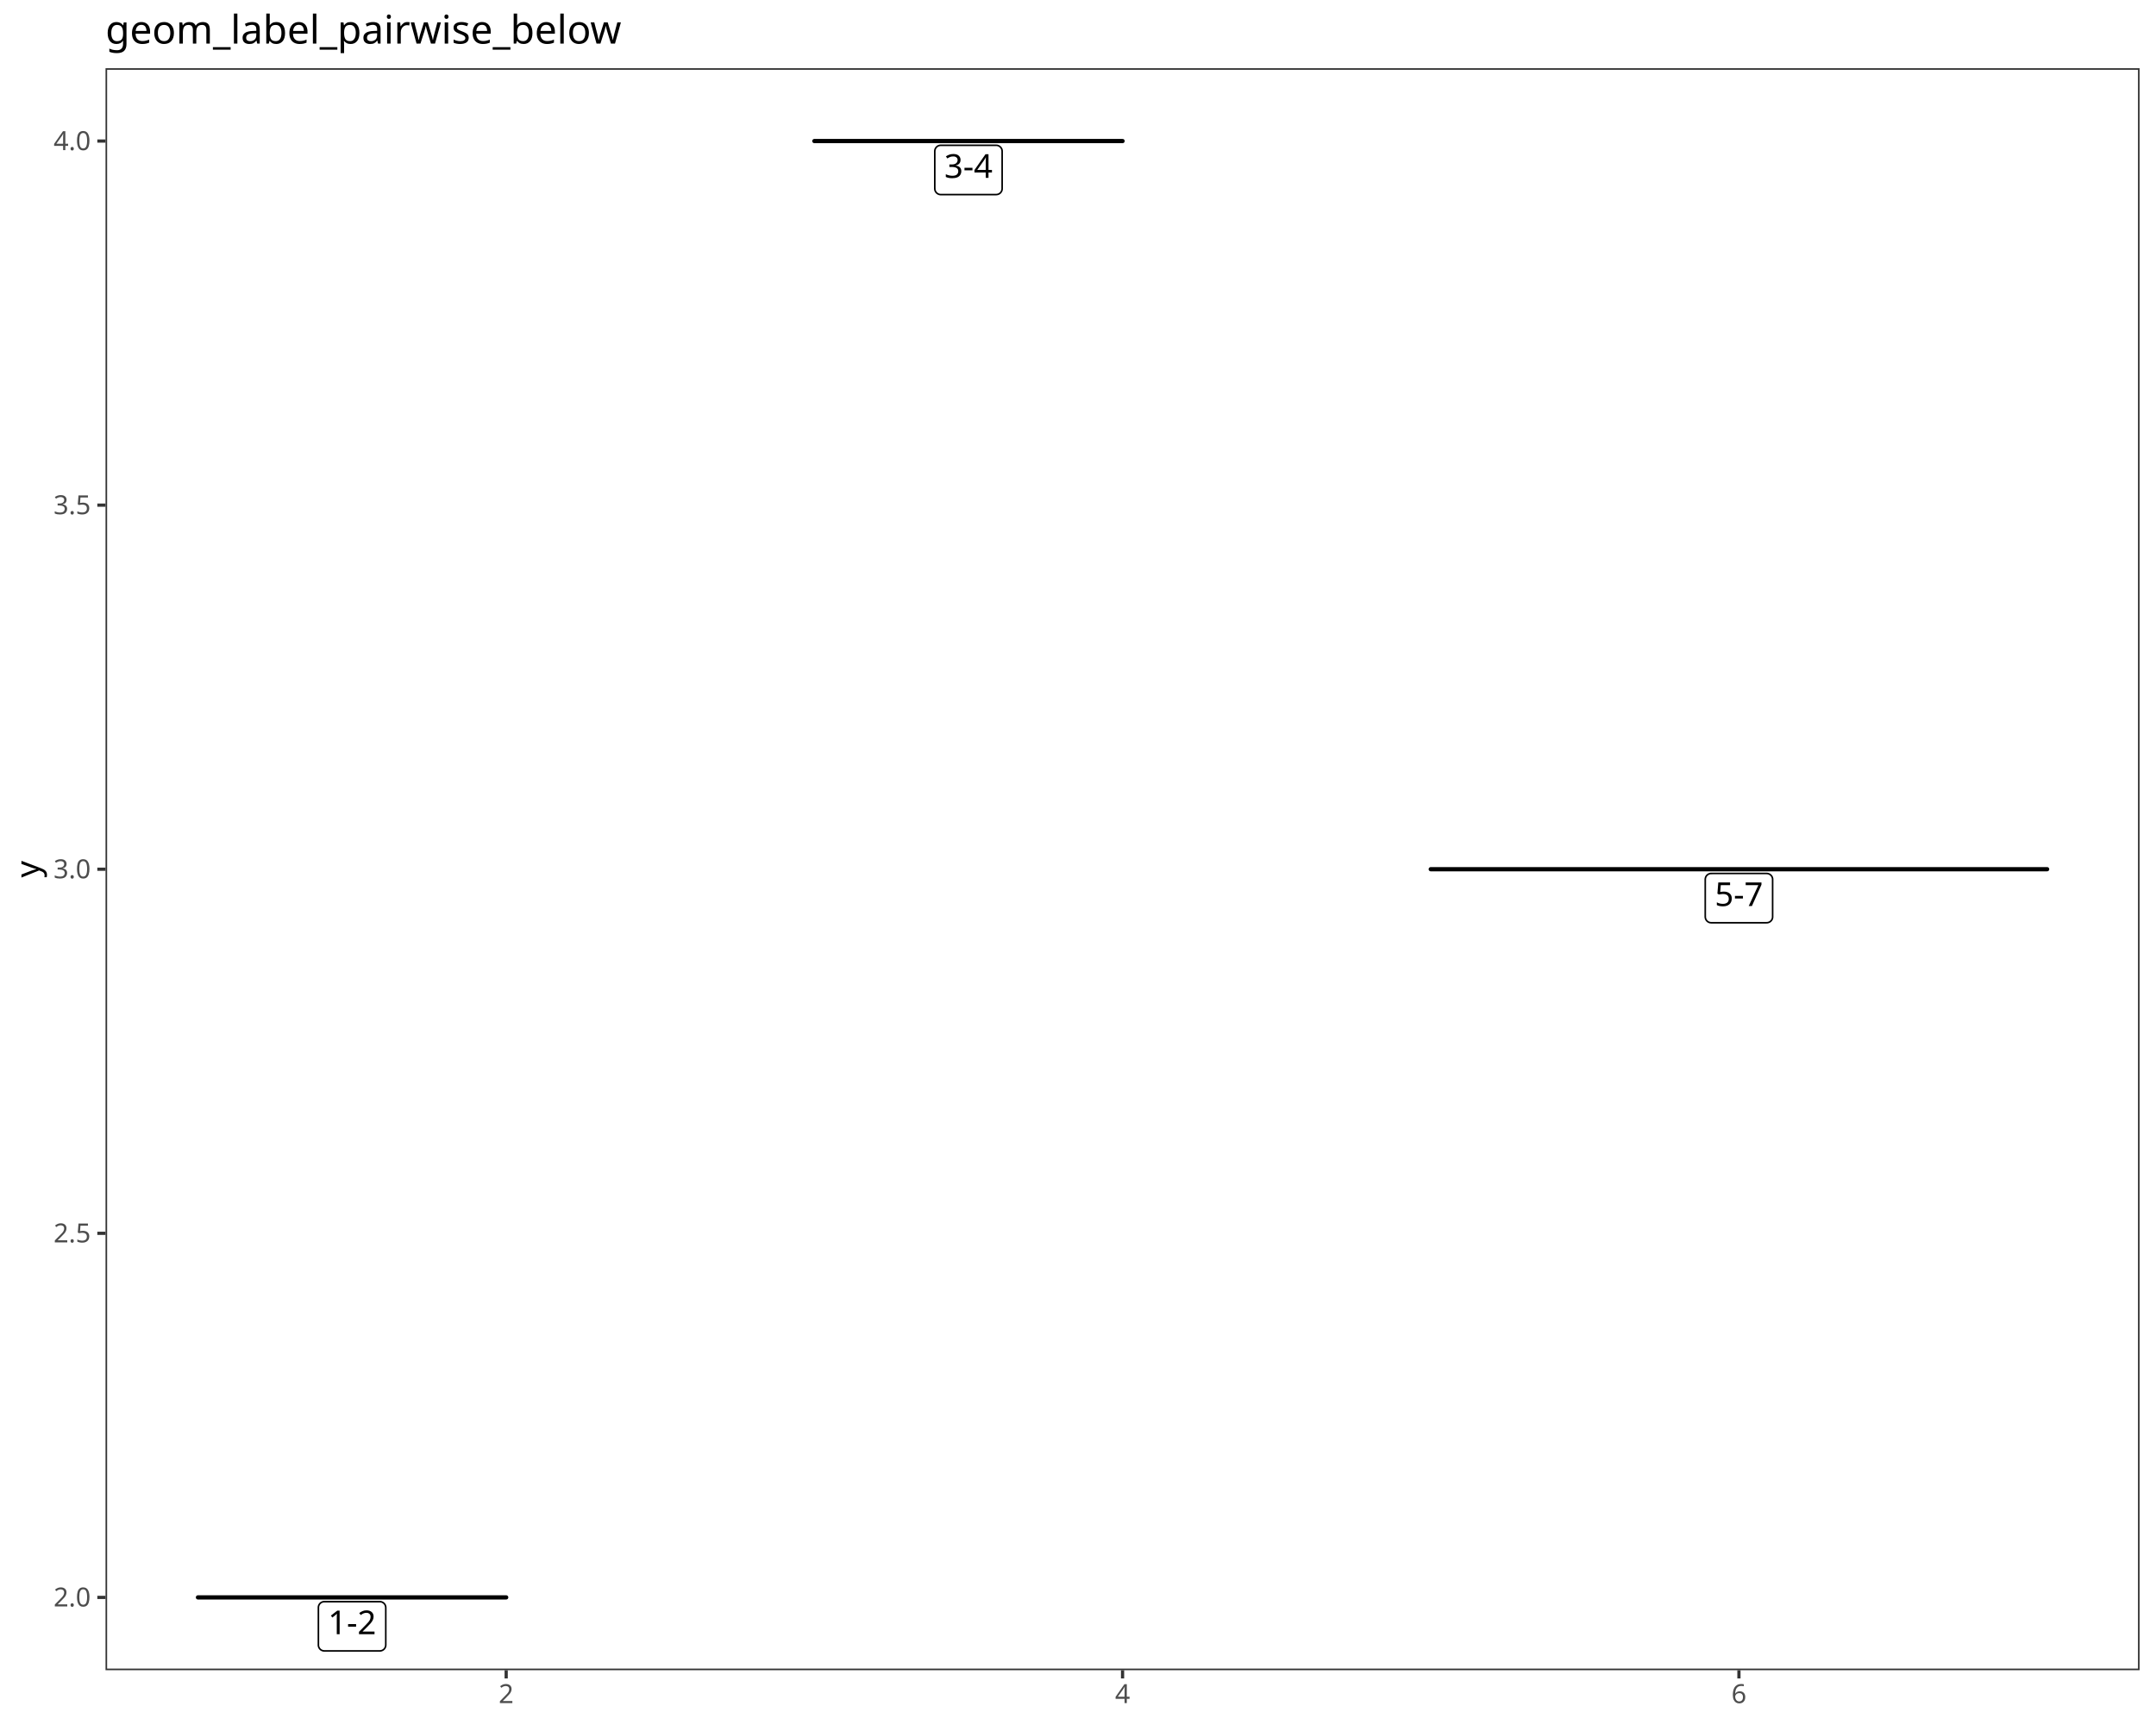
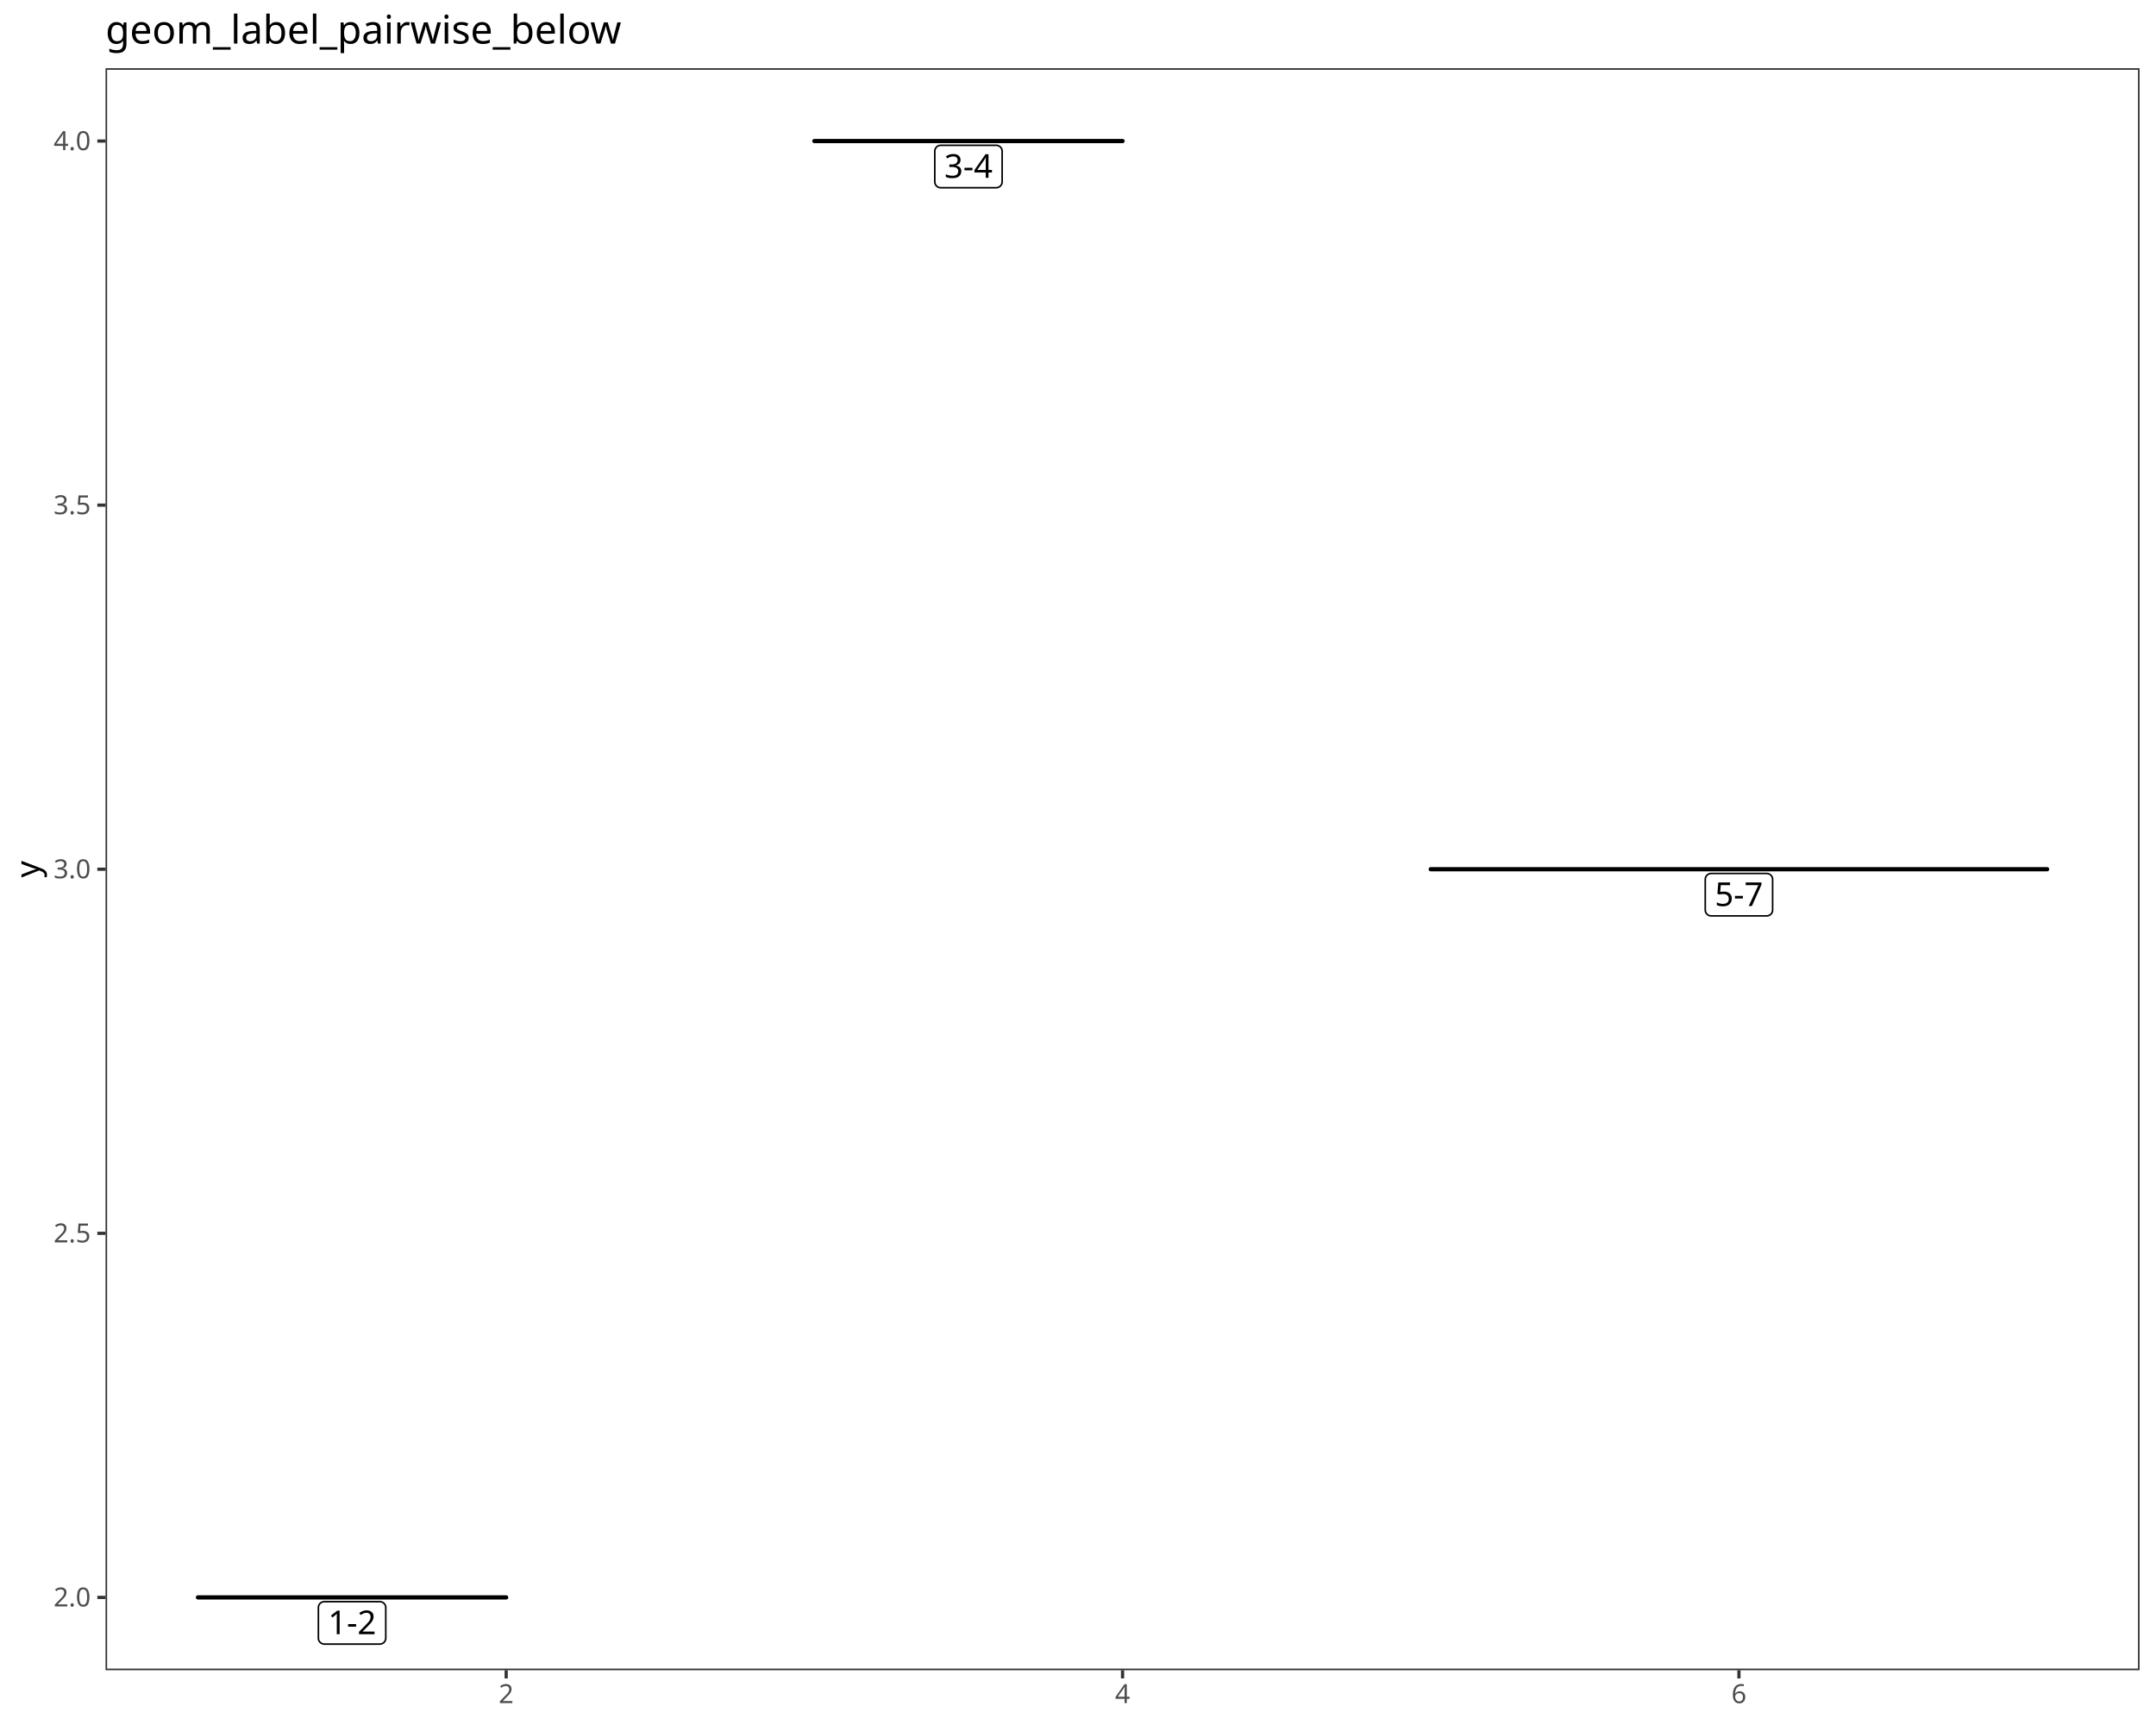
<svg xmlns="http://www.w3.org/2000/svg" class="svglite" data-engine-version="2.0" width="720.00pt" height="576.00pt" viewBox="0 0 720.00 576.00">
  <defs>
    <style type="text/css">
    .svglite line, .svglite polyline, .svglite polygon, .svglite path, .svglite rect, .svglite circle {
      fill: none;
      stroke: #000000;
      stroke-linecap: round;
      stroke-linejoin: round;
      stroke-miterlimit: 10.00;
    }
  </style>
  </defs>
  <rect width="100%" height="100%" style="stroke: none; fill: #FFFFFF;" />
  <defs>
    <clipPath id="cpMC4wMHw3MjAuMDB8MC4wMHw1NzYuMDA=">
      <rect x="0.00" y="0.00" width="720.00" height="576.00" />
    </clipPath>
  </defs>
  <g clip-path="url(#cpMC4wMHw3MjAuMDB8MC4wMHw1NzYuMDA=)">
    <rect x="0.00" y="0.00" width="720.00" height="576.00" style="stroke-width: 1.07; stroke: #FFFFFF; fill: #FFFFFF;" />
  </g>
  <defs>
    <clipPath id="cpMzUuMjR8NzE0LjUyfDIyLjc4fDU1Ny43MQ==">
      <rect x="35.24" y="22.78" width="679.28" height="534.92" />
    </clipPath>
  </defs>
  <g clip-path="url(#cpMzUuMjR8NzE0LjUyfDIyLjc4fDU1Ny43MQ==)">
    <rect x="35.24" y="22.78" width="679.28" height="534.92" style="stroke-width: 1.07; stroke: none; fill: #FFFFFF;" />
    <line x1="66.11" y1="533.39" x2="169.04" y2="533.39" style="stroke-width: 1.42;" />
-     <polygon points="108.31,551.26 126.85,551.26 126.77,551.26 127.08,551.25 127.40,551.18 127.69,551.07 127.97,550.91 128.22,550.71 128.43,550.47 128.60,550.20 128.72,549.91 128.80,549.60 128.83,549.28 128.83,549.28 128.83,536.79 128.83,536.79 128.80,536.47 128.72,536.16 128.60,535.87 128.43,535.60 128.22,535.36 127.97,535.16 127.69,535.00 127.40,534.89 127.08,534.82 126.85,534.81 108.31,534.81 108.54,534.82 108.23,534.81 107.91,534.85 107.60,534.94 107.32,535.07 107.05,535.25 106.82,535.48 106.63,535.73 106.48,536.01 106.38,536.31 106.33,536.63 106.33,536.79 106.33,549.28 106.33,549.12 106.33,549.44 106.38,549.76 106.48,550.06 106.63,550.34 106.82,550.60 107.05,550.82 107.32,551.00 107.60,551.13 107.91,551.22 108.23,551.26 " style="stroke-width: 0.53; fill: #FFFFFF;" />
+     <polygon points="108.31,548.98 126.85,548.98 126.77,548.98 127.08,548.96 127.40,548.90 127.69,548.79 127.97,548.63 128.22,548.43 128.43,548.19 128.60,547.92 128.72,547.63 128.80,547.32 128.83,547.00 128.83,547.00 128.83,536.79 128.83,536.79 128.80,536.47 128.72,536.16 128.60,535.87 128.43,535.60 128.22,535.36 127.97,535.16 127.69,535.00 127.40,534.89 127.08,534.82 126.85,534.81 108.31,534.81 108.54,534.82 108.23,534.81 107.91,534.85 107.60,534.94 107.32,535.07 107.05,535.25 106.82,535.48 106.63,535.73 106.48,536.01 106.38,536.31 106.33,536.63 106.33,536.79 106.33,547.00 106.33,546.84 106.33,547.16 106.38,547.47 106.48,547.77 106.63,548.06 106.82,548.31 107.05,548.53 107.32,548.71 107.60,548.85 107.91,548.94 108.23,548.98 " style="stroke-width: 0.53; fill: #FFFFFF;" />
    <text x="117.58" y="545.68" text-anchor="middle" style="font-size: 11.00px; font-family: sans;" textLength="15.90px" lengthAdjust="spacingAndGlyphs">1-2</text>
    <line x1="271.96" y1="47.10" x2="374.88" y2="47.10" style="stroke-width: 1.42;" />
-     <polygon points="314.15,64.97 332.69,64.97 332.61,64.97 332.93,64.95 333.24,64.89 333.54,64.78 333.81,64.62 334.06,64.42 334.27,64.18 334.44,63.91 334.57,63.62 334.64,63.31 334.67,62.99 334.67,62.99 334.67,50.50 334.67,50.50 334.64,50.18 334.57,49.87 334.44,49.57 334.27,49.31 334.06,49.07 333.81,48.87 333.54,48.71 333.24,48.59 332.93,48.53 332.69,48.52 314.15,48.52 314.39,48.53 314.07,48.52 313.75,48.56 313.45,48.64 313.16,48.78 312.90,48.96 312.67,49.18 312.48,49.44 312.33,49.72 312.23,50.02 312.18,50.34 312.17,50.50 312.17,62.99 312.18,62.83 312.18,63.15 312.23,63.46 312.33,63.77 312.48,64.05 312.67,64.30 312.90,64.52 313.16,64.70 313.45,64.84 313.75,64.93 314.07,64.97 " style="stroke-width: 0.53; fill: #FFFFFF;" />
+     <polygon points="314.15,62.69 332.69,62.69 332.61,62.68 332.93,62.67 333.24,62.61 333.54,62.49 333.81,62.33 334.06,62.13 334.27,61.89 334.44,61.63 334.57,61.33 334.64,61.02 334.67,60.71 334.67,60.71 334.67,50.50 334.67,50.50 334.64,50.18 334.57,49.87 334.44,49.57 334.27,49.31 334.06,49.07 333.81,48.87 333.54,48.71 333.24,48.59 332.93,48.53 332.69,48.52 314.15,48.52 314.39,48.53 314.07,48.52 313.75,48.56 313.45,48.64 313.16,48.78 312.90,48.96 312.67,49.18 312.48,49.44 312.33,49.72 312.23,50.02 312.18,50.34 312.17,50.50 312.17,60.71 312.18,60.55 312.18,60.86 312.23,61.18 312.33,61.48 312.48,61.76 312.67,62.02 312.90,62.24 313.16,62.42 313.45,62.56 313.75,62.65 314.07,62.68 " style="stroke-width: 0.53; fill: #FFFFFF;" />
    <text x="323.42" y="59.39" text-anchor="middle" style="font-size: 11.00px; font-family: sans;" textLength="15.90px" lengthAdjust="spacingAndGlyphs">3-4</text>
    <line x1="477.80" y1="290.24" x2="683.64" y2="290.24" style="stroke-width: 1.42;" />
-     <polygon points="571.45,308.12 589.99,308.12 589.91,308.11 590.23,308.10 590.54,308.04 590.84,307.92 591.12,307.77 591.36,307.56 591.58,307.33 591.75,307.06 591.87,306.76 591.95,306.45 591.97,306.14 591.97,306.14 591.97,293.64 591.97,293.64 591.95,293.32 591.87,293.01 591.75,292.72 591.58,292.45 591.36,292.21 591.12,292.01 590.84,291.85 590.54,291.74 590.23,291.68 589.99,291.66 571.45,291.66 571.69,291.68 571.37,291.66 571.06,291.70 570.75,291.79 570.46,291.93 570.20,292.11 569.97,292.33 569.78,292.58 569.63,292.87 569.53,293.17 569.48,293.48 569.47,293.64 569.47,306.14 569.48,305.98 569.48,306.29 569.53,306.61 569.63,306.91 569.78,307.19 569.97,307.45 570.20,307.67 570.46,307.85 570.75,307.99 571.06,308.08 571.37,308.11 " style="stroke-width: 0.53; fill: #FFFFFF;" />
+     <polygon points="571.45,305.83 589.99,305.83 589.91,305.83 590.23,305.82 590.54,305.75 590.84,305.64 591.12,305.48 591.36,305.28 591.58,305.04 591.75,304.77 591.87,304.48 591.95,304.17 591.97,303.85 591.97,303.85 591.97,293.64 591.97,293.64 591.95,293.32 591.87,293.01 591.75,292.72 591.58,292.45 591.36,292.21 591.12,292.01 590.84,291.85 590.54,291.74 590.23,291.68 589.99,291.66 571.45,291.66 571.69,291.68 571.37,291.66 571.06,291.70 570.75,291.79 570.46,291.93 570.20,292.11 569.97,292.33 569.78,292.58 569.63,292.87 569.53,293.17 569.48,293.48 569.47,293.64 569.47,303.85 569.48,303.69 569.48,304.01 569.53,304.33 569.63,304.63 569.78,304.91 569.97,305.16 570.20,305.39 570.46,305.57 570.75,305.70 571.06,305.79 571.37,305.83 " style="stroke-width: 0.53; fill: #FFFFFF;" />
    <text x="580.72" y="302.53" text-anchor="middle" style="font-size: 11.00px; font-family: sans;" textLength="15.90px" lengthAdjust="spacingAndGlyphs">5-7</text>
    <rect x="35.24" y="22.78" width="679.28" height="534.92" style="stroke-width: 1.07; stroke: #333333;" />
  </g>
  <g clip-path="url(#cpMC4wMHw3MjAuMDB8MC4wMHw1NzYuMDA=)">
    <text x="30.31" y="536.42" text-anchor="end" style="font-size: 8.80px; fill: #4D4D4D; font-family: sans;" textLength="12.23px" lengthAdjust="spacingAndGlyphs">2.0</text>
    <text x="30.31" y="414.85" text-anchor="end" style="font-size: 8.80px; fill: #4D4D4D; font-family: sans;" textLength="12.23px" lengthAdjust="spacingAndGlyphs">2.5</text>
    <text x="30.31" y="293.27" text-anchor="end" style="font-size: 8.80px; fill: #4D4D4D; font-family: sans;" textLength="12.23px" lengthAdjust="spacingAndGlyphs">3.0</text>
    <text x="30.31" y="171.70" text-anchor="end" style="font-size: 8.80px; fill: #4D4D4D; font-family: sans;" textLength="12.23px" lengthAdjust="spacingAndGlyphs">3.5</text>
    <text x="30.31" y="50.13" text-anchor="end" style="font-size: 8.80px; fill: #4D4D4D; font-family: sans;" textLength="12.23px" lengthAdjust="spacingAndGlyphs">4.0</text>
    <polyline points="32.50,533.39 35.24,533.39 " style="stroke-width: 1.07; stroke: #333333; stroke-linecap: butt;" />
    <polyline points="32.50,411.82 35.24,411.82 " style="stroke-width: 1.07; stroke: #333333; stroke-linecap: butt;" />
    <polyline points="32.50,290.24 35.24,290.24 " style="stroke-width: 1.07; stroke: #333333; stroke-linecap: butt;" />
    <polyline points="32.50,168.67 35.24,168.67 " style="stroke-width: 1.07; stroke: #333333; stroke-linecap: butt;" />
    <polyline points="32.50,47.10 35.24,47.10 " style="stroke-width: 1.07; stroke: #333333; stroke-linecap: butt;" />
    <polyline points="169.04,560.45 169.04,557.71 " style="stroke-width: 1.07; stroke: #333333; stroke-linecap: butt;" />
    <polyline points="374.88,560.45 374.88,557.71 " style="stroke-width: 1.07; stroke: #333333; stroke-linecap: butt;" />
    <polyline points="580.72,560.45 580.72,557.71 " style="stroke-width: 1.07; stroke: #333333; stroke-linecap: butt;" />
    <text x="169.04" y="568.69" text-anchor="middle" style="font-size: 8.80px; fill: #4D4D4D; font-family: sans;" textLength="4.89px" lengthAdjust="spacingAndGlyphs">2</text>
    <text x="374.88" y="568.69" text-anchor="middle" style="font-size: 8.80px; fill: #4D4D4D; font-family: sans;" textLength="4.89px" lengthAdjust="spacingAndGlyphs">4</text>
    <text x="580.72" y="568.69" text-anchor="middle" style="font-size: 8.80px; fill: #4D4D4D; font-family: sans;" textLength="4.89px" lengthAdjust="spacingAndGlyphs">6</text>
    <text transform="translate(13.05,290.24) rotate(-90)" text-anchor="middle" style="font-size: 11.00px; font-family: sans;" textLength="5.50px" lengthAdjust="spacingAndGlyphs">y</text>
    <text x="35.24" y="14.56" style="font-size: 13.20px; font-family: sans;" textLength="165.85px" lengthAdjust="spacingAndGlyphs">geom_label_pairwise_below</text>
  </g>
</svg>
